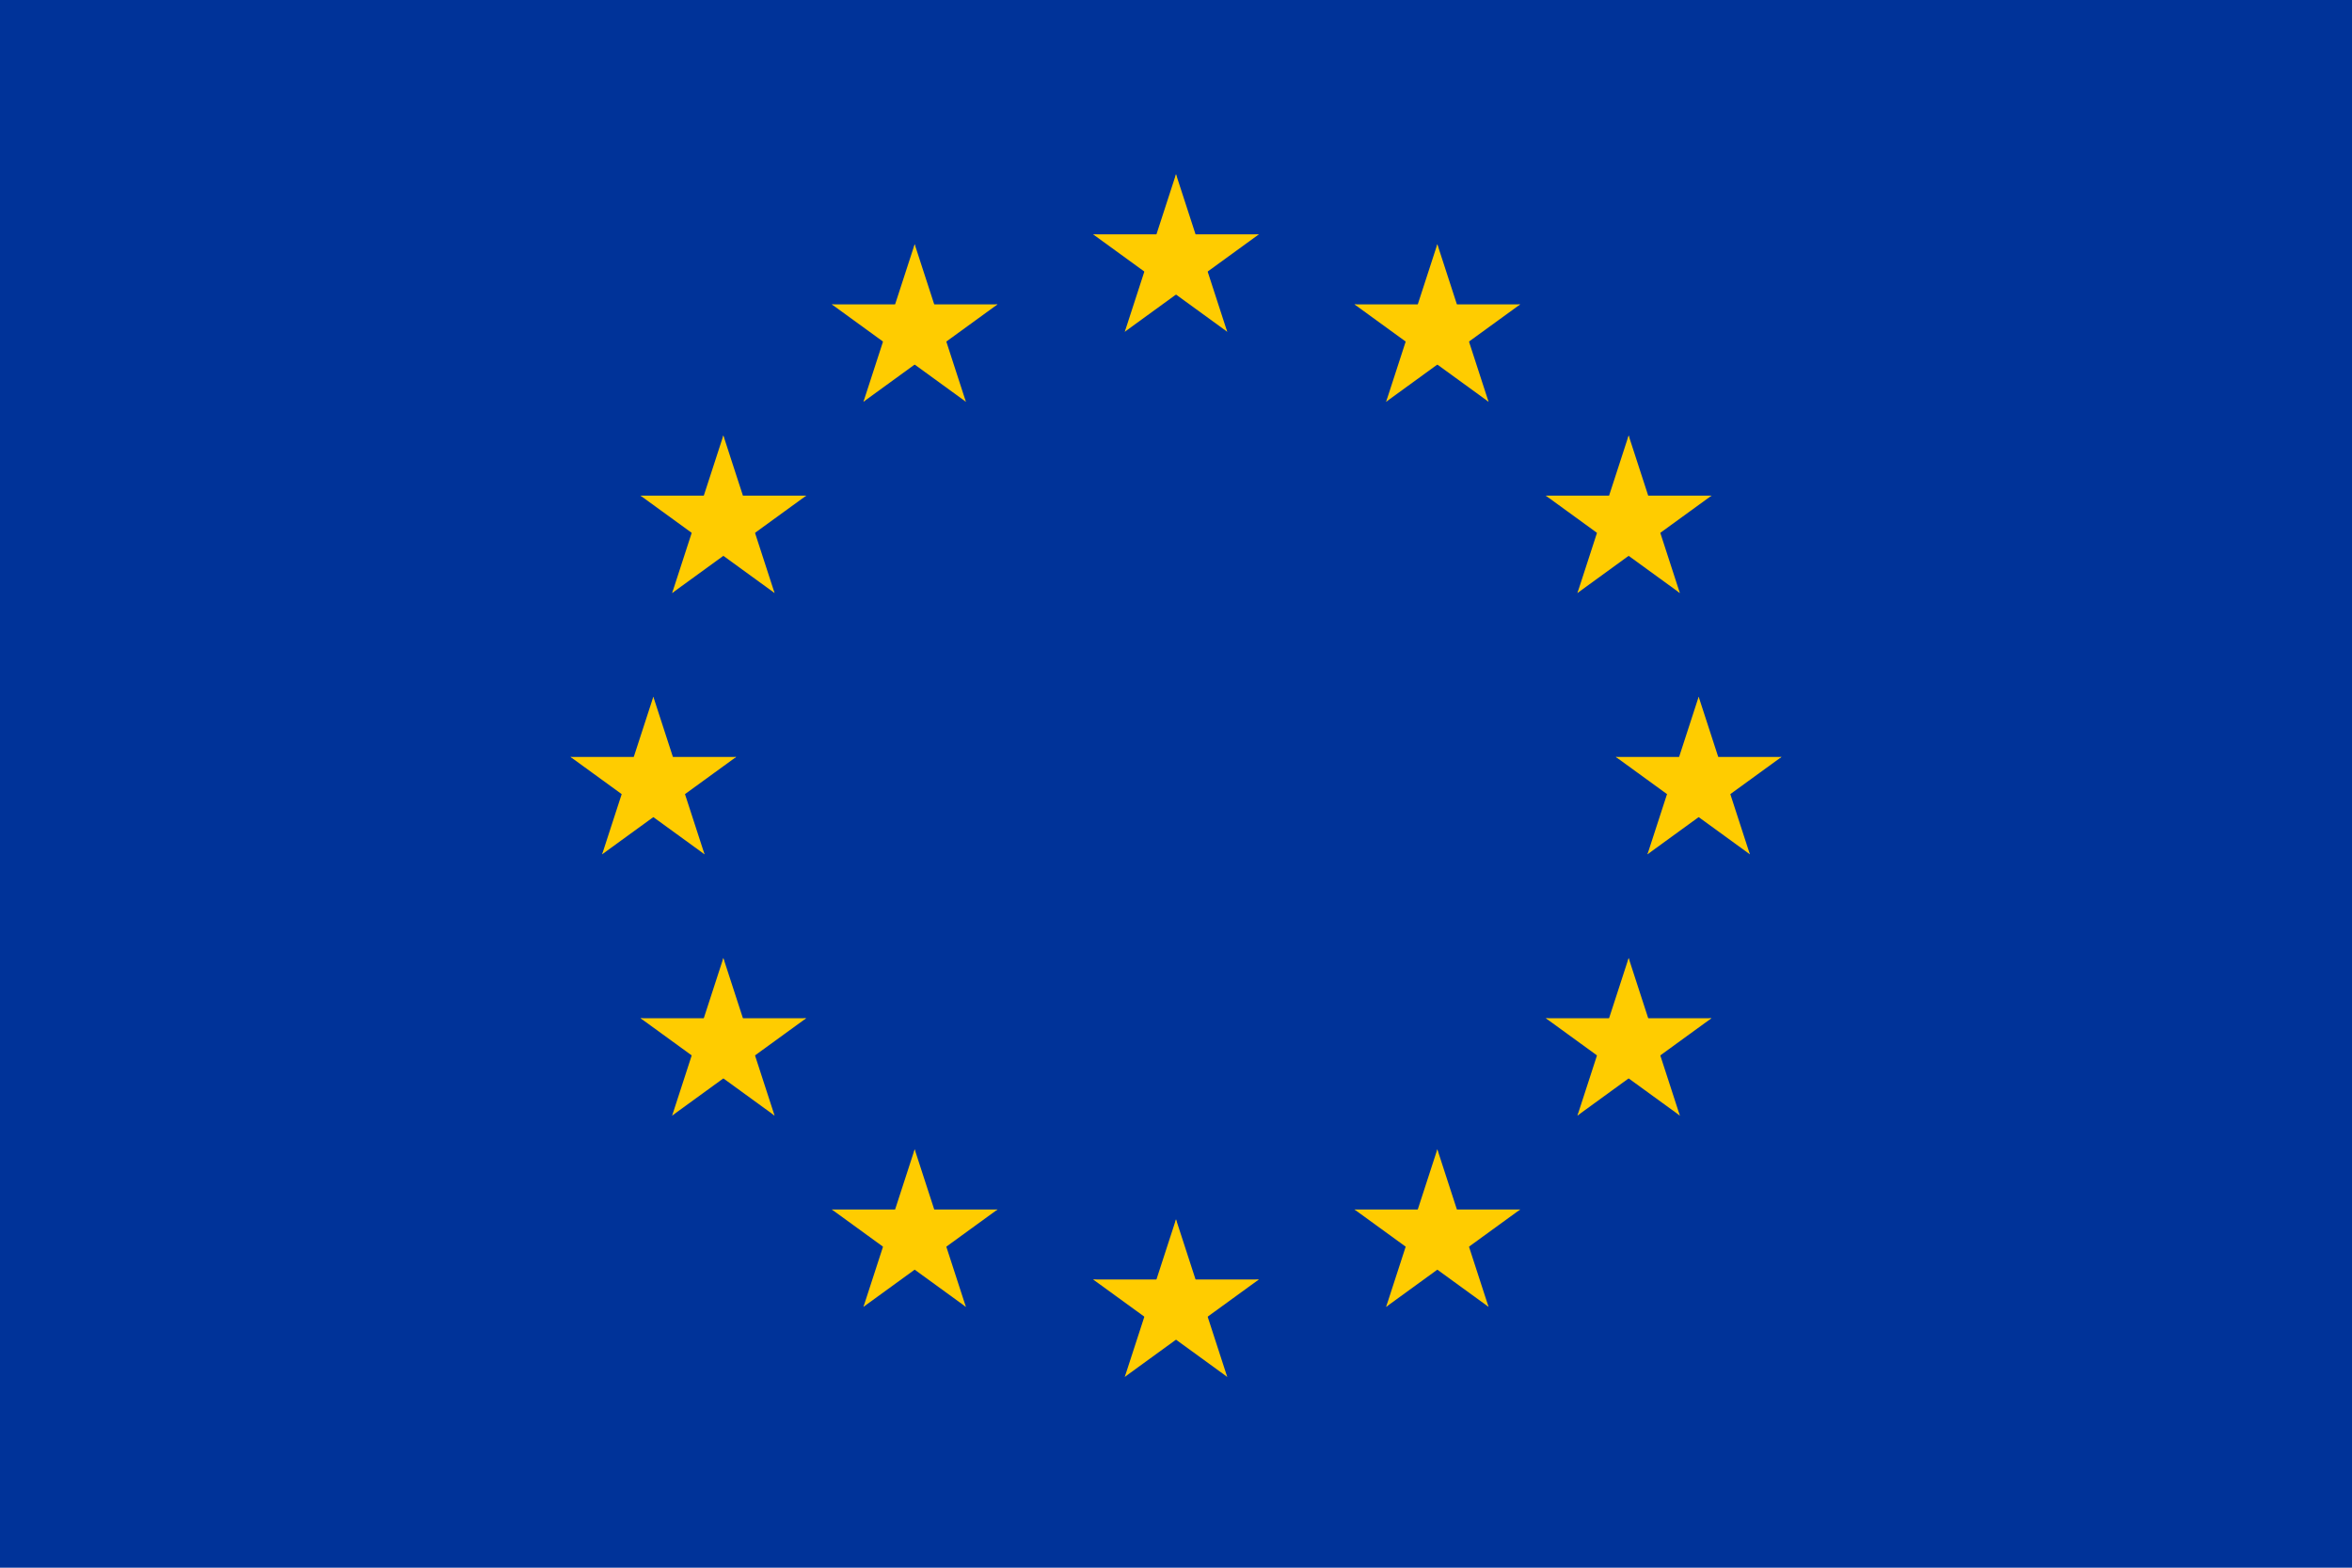
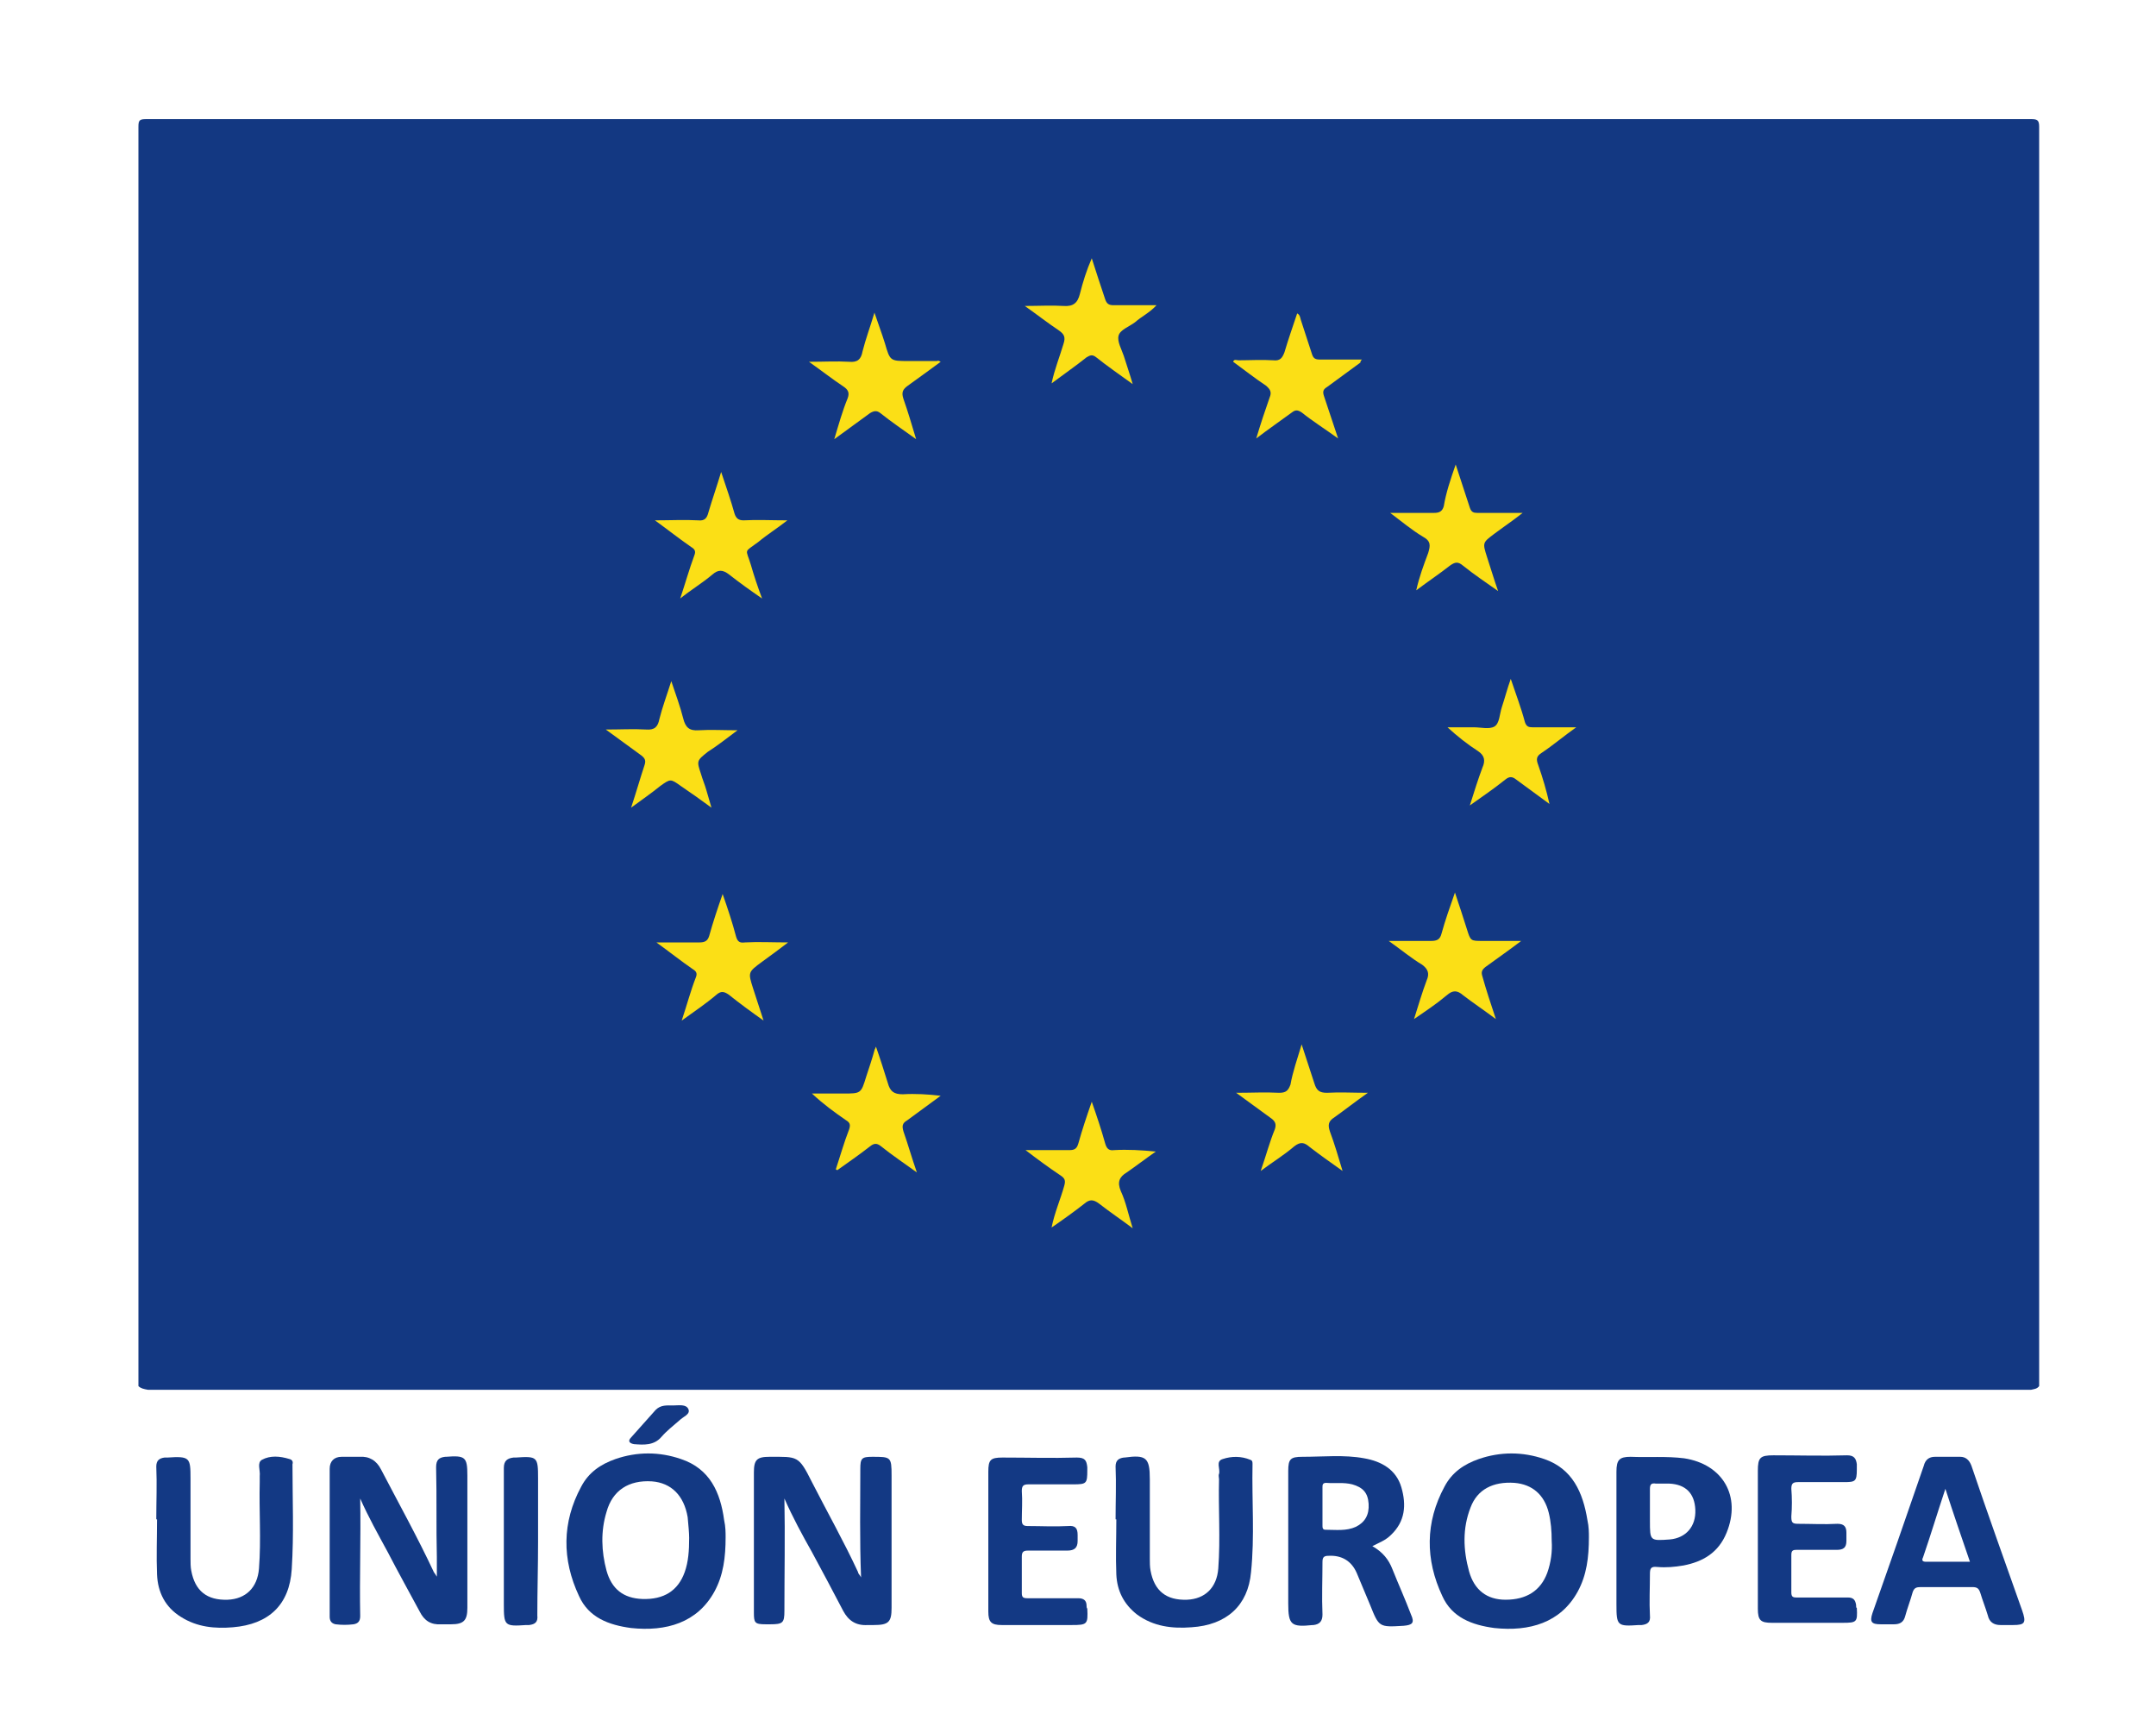
- <svg xmlns="http://www.w3.org/2000/svg" xmlns:xlink="http://www.w3.org/1999/xlink" version="1.1" width="810" height="540">
-   <defs>
-     <g id="s">
-       <g id="c">
-         <path id="t" d="M0,0v1h0.5z" transform="translate(0,-1)rotate(18)" />
-         <use xlink:href="#t" transform="scale(-1,1)" />
-       </g>
-       <g id="a">
-         <use xlink:href="#c" transform="rotate(72)" />
-         <use xlink:href="#c" transform="rotate(144)" />
-       </g>
-       <use xlink:href="#a" transform="scale(-1,1)" />
+ <svg xmlns="http://www.w3.org/2000/svg" version="1.1" id="Capa_1" x="0px" y="0px" viewBox="0 0 289.7 232.7" style="enable-background:new 0 0 289.7 232.7;" xml:space="preserve">
+   <style type="text/css">
+ 	.st0{fill:#133882;}
+ 	.st1{fill:#FBDF16;}
+ 	.st2{fill:#133984;}
+ 	.st3{fill:#133983;}
+ 	.st4{fill:#143984;}
+ </style>
+   <g>
+     <path class="st0" d="M18.6,186.2c0-56.4,0-112.8,0-169.2c0-0.9,0.2-1,1.1-1c84.4,0,168.8,0,253.2,0c0.8,0,1.1,0.1,1.1,1   c0,56.4,0,112.8,0,169.2c-0.3,0.4-0.7,0.4-1.1,0.5c-0.6,0-1.1,0-1.7,0c-83.2,0-166.4,0-249.6,0c-0.6,0-1.1,0-1.7,0   C19.3,186.6,18.9,186.5,18.6,186.2z" />
+     <path class="st1" d="M96.9,63.4c0.7,2.1,1.3,3.8,1.8,5.6c0.2,0.6,0.5,0.9,1.2,0.9c1.9-0.1,3.7,0,5.9,0c-1.4,1.1-2.7,1.9-3.9,2.9   c-2,1.5-1.7,0.8-1,3.1c0.4,1.4,0.9,2.9,1.5,4.5c-1.6-1.1-3-2.1-4.4-3.2c-0.9-0.7-1.5-0.7-2.3,0c-1.3,1.1-2.8,2-4.3,3.2   c0.7-2.1,1.2-3.9,1.9-5.8c0.2-0.5,0.1-0.8-0.4-1.1c-1.6-1.1-3.1-2.3-4.9-3.6c2.1,0,4-0.1,5.8,0c0.9,0.1,1.2-0.3,1.4-1.1   C95.7,67.1,96.3,65.4,96.9,63.4z" />
+     <path class="st1" d="M112.3,157.1c0.6-1.8,1.1-3.6,1.8-5.4c0.2-0.6,0.1-0.9-0.4-1.2c-1.6-1.1-3.1-2.2-4.6-3.6c1.4,0,2.8,0,4.2,0   c2.4,0,2.4,0,3.1-2.3c0.4-1.2,0.8-2.4,1.1-3.5c0-0.1,0.1-0.2,0.2-0.5c0.6,1.7,1.1,3.3,1.6,4.9c0.3,1.1,0.8,1.5,2,1.5   c1.7-0.1,3.4,0,5.1,0.2c-1.5,1.1-3,2.2-4.5,3.3c-0.7,0.4-0.7,0.8-0.5,1.5c0.6,1.7,1.1,3.5,1.8,5.5c-1.8-1.3-3.3-2.3-4.8-3.5   c-0.6-0.5-1-0.4-1.5,0c-1.4,1.1-3,2.2-4.4,3.2C112.4,157.1,112.3,157.1,112.3,157.1z" />
+     <path class="st1" d="M152.2,51.6c-1.8-1.3-3.4-2.4-4.9-3.6c-0.5-0.4-0.8-0.3-1.3,0c-1.5,1.2-3.1,2.3-4.7,3.5   c0.4-1.9,1.1-3.6,1.6-5.3c0.3-0.9,0.1-1.3-0.6-1.8c-1.5-1-2.9-2.1-4.6-3.3c1.9,0,3.6-0.1,5.2,0c1.3,0.1,1.9-0.4,2.2-1.6   c0.4-1.6,0.9-3.2,1.6-4.8c0.6,1.9,1.2,3.7,1.8,5.5c0.2,0.6,0.5,0.8,1.1,0.8c1.9,0,3.7,0,5.8,0c-0.9,1-2,1.5-2.9,2.3   c-0.8,0.6-2,1-2.2,1.8c-0.2,0.8,0.4,1.8,0.7,2.7C151.4,49.1,151.8,50.2,152.2,51.6z" />
+     <path class="st1" d="M201,136.9c-1.6-1.2-3.1-2.2-4.4-3.2c-0.8-0.7-1.4-0.7-2.2,0c-1.3,1.1-2.8,2.1-4.4,3.2   c0.6-1.9,1.1-3.6,1.7-5.2c0.4-0.9,0.2-1.5-0.6-2.1c-1.5-0.9-2.8-2-4.5-3.2c2.1,0,3.9,0,5.7,0c0.8,0,1.2-0.2,1.4-1   c0.5-1.8,1.1-3.5,1.8-5.5c0.6,1.8,1.1,3.3,1.6,4.9c0.5,1.6,0.5,1.6,2.1,1.6c1.6,0,3.2,0,5.2,0c-1.7,1.3-3.3,2.4-4.8,3.5   c-0.5,0.4-0.6,0.7-0.4,1.3C199.7,133,200.3,134.8,201,136.9z" />
+     <path class="st1" d="M203,91.2c0.7,2.1,1.4,3.9,1.9,5.8c0.2,0.6,0.5,0.7,1,0.7c1.9,0,3.7,0,5.9,0c-1.7,1.2-3.1,2.4-4.6,3.4   c-0.8,0.5-0.8,0.9-0.5,1.7c0.6,1.7,1.1,3.4,1.5,5.2c-1.5-1.1-3-2.2-4.5-3.3c-0.5-0.4-0.9-0.4-1.4,0c-1.5,1.2-3.1,2.3-4.8,3.5   c0.6-1.9,1.1-3.5,1.7-5.1c0.4-0.9,0.3-1.6-0.6-2.2c-1.4-0.9-2.8-2-4.1-3.2c1.2,0,2.3,0,3.5,0c1,0,2.1,0.3,2.8-0.1   c0.7-0.4,0.7-1.7,1-2.6C202.2,93.8,202.5,92.6,203,91.2z" />
+     <path class="st1" d="M91.6,137.1c0.7-2.1,1.2-4,1.9-5.8c0.2-0.5,0.1-0.8-0.4-1.1c-1.6-1.1-3.1-2.3-4.9-3.6c2.1,0,4,0,5.8,0   c0.7,0,1.1-0.2,1.3-0.9c0.5-1.8,1.1-3.6,1.8-5.6c0.7,2,1.3,3.8,1.8,5.7c0.2,0.7,0.5,0.9,1.2,0.8c1.8-0.1,3.7,0,5.8,0   c-1.3,1-2.4,1.8-3.5,2.6c-1.9,1.4-1.9,1.4-1.2,3.6c0.4,1.3,0.9,2.7,1.4,4.3c-1.7-1.2-3.2-2.3-4.7-3.5c-0.6-0.4-1-0.5-1.6,0   C94.9,134.8,93.4,135.8,91.6,137.1z" />
+     <path class="st1" d="M146.7,148c0.7,2,1.3,3.8,1.8,5.6c0.2,0.7,0.5,1,1.2,0.9c1.8-0.1,3.7,0,5.6,0.2c-1.3,0.9-2.6,1.9-3.9,2.8   c-1,0.6-1.3,1.3-0.8,2.5c0.7,1.5,1,3.1,1.6,5c-1.6-1.2-3.1-2.2-4.5-3.3c-0.8-0.6-1.3-0.6-2,0c-1.4,1.1-2.8,2.1-4.4,3.2   c0.4-2,1.2-3.8,1.7-5.6c0.2-0.7,0.1-1-0.5-1.4c-1.5-1-3-2.1-4.7-3.4c2.2,0,4,0,5.9,0c0.7,0,1-0.2,1.2-0.9   C145.4,151.8,146,150,146.7,148z" />
+     <path class="st1" d="M174.9,140.3c0.6,1.9,1.2,3.6,1.7,5.2c0.3,1,0.7,1.3,1.7,1.3c1.7-0.1,3.5,0,5.5,0c-1.7,1.2-3.1,2.3-4.5,3.3   c-0.8,0.5-0.9,1-0.6,1.9c0.6,1.6,1.1,3.3,1.7,5.3c-1.7-1.2-3.1-2.2-4.4-3.2c-0.7-0.6-1.2-0.8-2.1-0.1c-1.4,1.2-2.9,2.1-4.5,3.3   c0.7-2,1.2-3.9,1.9-5.6c0.2-0.6,0.1-1-0.4-1.4c-1.5-1.1-3-2.2-4.8-3.5c2.1,0,3.9-0.1,5.8,0c0.9,0,1.2-0.3,1.5-1.1   C173.7,144,174.3,142.3,174.9,140.3z" />
+     <path class="st1" d="M84.8,108.5c0.7-2.1,1.2-3.9,1.8-5.7c0.2-0.6,0.1-0.9-0.4-1.3c-1.5-1.1-3-2.2-4.8-3.5c2,0,3.7-0.1,5.4,0   c1.2,0.1,1.6-0.4,1.8-1.4c0.4-1.6,1-3.2,1.6-5.1c0.6,1.8,1.2,3.4,1.6,5c0.3,1.2,0.8,1.7,2.1,1.6c1.6-0.1,3.3,0,5.2,0   c-1.2,0.9-2.1,1.6-3.1,2.3c-0.3,0.2-0.6,0.4-0.9,0.6c-1.5,1.2-1.5,1.2-0.9,3c0.2,0.7,0.5,1.4,0.7,2.1c0.2,0.7,0.4,1.4,0.7,2.4   c-1-0.7-1.9-1.4-2.8-2c-0.4-0.3-0.9-0.6-1.3-0.9c-1.4-1-1.4-1-2.8,0C87.6,106.5,86.3,107.4,84.8,108.5z" />
+     <path class="st1" d="M195.6,62.4c0.7,2.1,1.3,4,1.9,5.8c0.2,0.6,0.5,0.7,1,0.7c1.9,0,3.8,0,6.1,0c-1.4,1.1-2.6,1.9-3.8,2.8   c-1.6,1.2-1.6,1.2-1,3.1c0.5,1.5,0.9,2.9,1.5,4.6c-1.7-1.2-3.2-2.2-4.7-3.4c-0.7-0.6-1.1-0.5-1.8,0c-1.4,1.1-2.9,2.1-4.5,3.3   c0.4-1.8,1-3.4,1.6-5c0.3-1,0.4-1.6-0.7-2.2c-1.5-0.9-2.8-2-4.4-3.2c2.1,0,4,0,5.9,0c0.7,0,1.1-0.2,1.3-0.9   C194.3,66.2,194.9,64.4,195.6,62.4z" />
+     <path class="st1" d="M182.8,48.7c-1.5,1.1-3,2.2-4.5,3.3c-0.5,0.3-0.6,0.6-0.4,1.2c0.6,1.8,1.2,3.6,1.9,5.7   c-1.8-1.3-3.4-2.3-4.9-3.5c-0.6-0.4-0.9-0.3-1.3,0c-1.5,1.1-3.1,2.2-4.8,3.5c0.6-2,1.2-3.8,1.8-5.5c0.3-0.7,0.1-1.1-0.5-1.6   c-1.5-1-2.9-2.1-4.4-3.2c0.1-0.4,0.5-0.2,0.7-0.2c1.6,0,3.1-0.1,4.7,0c0.9,0.1,1.2-0.3,1.5-1.1c0.5-1.7,1.1-3.4,1.7-5.2   c0.4,0.2,0.4,0.6,0.5,0.9c0.5,1.5,1,3.1,1.5,4.6c0.2,0.6,0.5,0.7,1.1,0.7c1.9,0,3.7,0,5.6,0C182.8,48.5,182.8,48.6,182.8,48.7z" />
+     <path class="st1" d="M126.4,48.6c-1.5,1.1-3,2.2-4.4,3.2c-0.7,0.5-0.9,0.9-0.6,1.8c0.6,1.7,1.1,3.4,1.7,5.4   c-1.8-1.3-3.3-2.3-4.8-3.5c-0.5-0.4-0.9-0.3-1.4,0c-1.5,1.1-3,2.2-4.8,3.5c0.6-2,1.1-3.8,1.8-5.5c0.3-0.8,0-1.2-0.6-1.6   c-1.5-1-2.9-2.1-4.6-3.3c2,0,3.7-0.1,5.4,0c1.1,0.1,1.6-0.3,1.8-1.4c0.4-1.6,1-3.2,1.6-5.2c0.5,1.5,1,2.8,1.4,4.1   c0.7,2.4,0.7,2.4,3.2,2.4c1.3,0,2.6,0,3.8,0C126.1,48.4,126.2,48.5,126.4,48.6z" />
+     <g>
+       <path class="st2" d="M59.9,195.7c0,0-0.1,0-0.1,0c-0.8,0.1-1.2,0.4-1.2,1.4c0.1,4,0,8.1,0.1,12.1c0,0.8,0,1.6,0,2.6    c-0.2-0.3-0.3-0.5-0.4-0.6c-2.2-4.7-4.7-9.2-7.1-13.8c-0.6-1.2-1.6-1.8-2.9-1.7c-0.8,0-1.6,0-2.4,0c-1,0-1.6,0.6-1.6,1.6    c0,6.6,0,13.3,0,19.9c0,0.6,0.3,0.9,0.8,1c0.8,0.1,1.6,0.1,2.4,0c0.6-0.1,0.9-0.4,0.9-1.1c-0.1-5.2,0.1-10.5,0-15.8    c1.1,2.5,2.4,4.8,3.7,7.2c1.4,2.7,2.9,5.4,4.3,8c0.6,1.2,1.5,1.8,2.9,1.7c0.4,0,0.8,0,1.3,0c1.7,0,2.2-0.5,2.2-2.2    c0-5.9,0-11.8,0-17.8C62.8,195.7,62.5,195.5,59.9,195.7z" />
+       <path class="st2" d="M117.2,195.7c-1.4,0-1.6,0.2-1.6,1.6c0,4.8-0.1,9.5,0.1,14.6c-0.2-0.4-0.4-0.5-0.4-0.7    c-1.9-4.1-4.1-8-6.2-12.1c-1.8-3.6-1.9-3.4-5.7-3.4c-1.7,0-2.1,0.4-2.1,2.1c0,6.3,0,12.5,0,18.8c0,1.4,0.1,1.6,1.6,1.6    c0.2,0,0.4,0,0.6,0c1.7,0,1.9-0.2,1.9-1.8c0-5,0.1-10.1,0-15.1c1.1,2.5,2.4,4.9,3.7,7.2c1.4,2.6,2.8,5.2,4.2,7.9    c0.7,1.3,1.7,2,3.3,1.9c0.3,0,0.6,0,0.8,0c2,0,2.4-0.4,2.4-2.3c0-5.9,0-11.8,0-17.8C119.8,195.7,119.7,195.7,117.2,195.7z" />
+       <path class="st3" d="M91.5,196c-2.9-1-5.9-1-8.8,0c-2,0.7-3.6,1.8-4.6,3.7c-2.6,4.8-2.6,9.8-0.3,14.7c1.3,2.9,4,3.9,7,4.3    c4.7,0.5,8.9-0.7,11.2-4.9c1.2-2.2,1.5-4.6,1.5-7.3c0-0.6,0-1.4-0.2-2.3C96.8,200.5,95.4,197.3,91.5,196z M92.6,206.6    c0,1.7-0.1,3.2-0.6,4.6c-0.9,2.5-2.8,3.7-5.7,3.6c-2.5-0.1-4.1-1.3-4.8-3.8c-0.7-2.6-0.8-5.3,0-7.9c0.8-2.9,3-4.3,6.1-4.1    c2.6,0.2,4.3,1.9,4.8,4.8C92.5,204.9,92.6,205.9,92.6,206.6z" />
+       <path class="st3" d="M207.5,196c-2.9-1-5.9-1-8.8,0c-2,0.7-3.6,1.8-4.6,3.7c-2.6,4.8-2.6,9.8-0.3,14.7c1.3,2.9,4,3.9,7,4.3    c4.7,0.5,8.9-0.7,11.2-4.9c1.2-2.2,1.5-4.6,1.5-7.3c0-0.6,0-1.4-0.2-2.3C212.7,200.5,211.3,197.3,207.5,196z M207.9,211.3    c-0.9,2.4-2.8,3.6-5.6,3.6c-2.5,0-4.2-1.3-4.9-3.8c-0.8-2.9-0.9-5.8,0.2-8.6c0.9-2.4,3-3.5,5.9-3.3c2.4,0.2,4,1.6,4.6,4    c0.3,1.2,0.4,2.5,0.4,3.8C208.6,208.4,208.4,209.9,207.9,211.3z" />
+       <path class="st2" d="M187.1,210.8c-0.5-1.3-1.3-2.3-2.7-3.1c1-0.5,1.8-0.8,2.5-1.5c1.9-1.8,2.1-4,1.4-6.4c-0.7-2.4-2.7-3.5-5-3.9    c-2.7-0.5-5.5-0.2-8.3-0.2c-1.6,0-1.9,0.3-1.9,1.9c0,5.9,0,11.8,0,17.8c0,2.9,0.4,3.2,3.3,2.9c0,0,0.1,0,0.1,0    c0.8-0.1,1.2-0.5,1.2-1.4c-0.1-2.4,0-4.7,0-7.1c0-0.6,0.2-0.8,0.8-0.8c1.8-0.1,3.1,0.7,3.8,2.3c0.6,1.4,1.2,2.9,1.8,4.3    c1.2,3,1.2,3,4.5,2.8c1.2-0.1,1.5-0.4,1-1.5C188.8,214.8,187.9,212.8,187.1,210.8z M182.2,205.1c-1.3,0.6-2.7,0.4-4.1,0.4    c-0.4,0-0.4-0.3-0.4-0.6c0-0.9,0-1.8,0-2.6c0-0.8,0-1.7,0-2.5c0-0.3,0-0.6,0.5-0.6c1.2,0.1,2.3-0.1,3.5,0.2    c1.4,0.4,2.1,1.1,2.2,2.6C184,203.5,183.4,204.5,182.2,205.1z" />
+       <path class="st2" d="M38.9,196c-1.3-0.4-2.6-0.5-3.7,0.1c-0.7,0.4-0.2,1.4-0.3,2.2c0,0.3,0,0.6,0,0.8c-0.1,3.9,0.2,7.7-0.1,11.6    c-0.2,2.6-1.8,4.1-4.2,4.2c-2.8,0.1-4.4-1.2-4.9-3.9c-0.1-0.5-0.1-1.1-0.1-1.6c0-3.6,0-7.2,0-10.8c0-2.8-0.1-3-3.1-2.8    c-0.1,0-0.3,0-0.4,0c-0.7,0.1-1.1,0.4-1.1,1.2c0.1,2.4,0,4.7,0,7.1c0,0,0,0,0.1,0c0,2.5-0.1,5,0,7.4c0.1,2.4,1.1,4.4,3.2,5.7    c2.2,1.4,4.6,1.6,7,1.4c4.8-0.4,7.6-3,7.9-7.8c0.3-4.7,0.1-9.4,0.1-14.1C39.4,196.4,39.3,196.1,38.9,196z" />
+       <path class="st2" d="M168.3,196.7c0-0.3,0-0.5-0.3-0.6c-1.2-0.5-2.5-0.5-3.7-0.1c-1,0.3-0.3,1.3-0.5,2c-0.1,0.2,0,0.5,0,0.7    c-0.1,4,0.2,8-0.1,12c-0.2,2.6-1.8,4.1-4.2,4.2c-2.8,0.1-4.4-1.2-4.9-3.9c-0.1-0.5-0.1-1.1-0.1-1.6c0-3.6,0-7.2,0-10.7    c0-2.9-0.5-3.3-3.4-2.9c0,0-0.1,0-0.1,0c-0.7,0.1-1.1,0.4-1.1,1.2c0.1,2.4,0,4.7,0,7.1c0,0,0,0,0.1,0c0,2.5-0.1,5,0,7.4    c0.1,2.2,1,4,2.8,5.4c2.2,1.6,4.7,1.9,7.3,1.7c4.7-0.3,7.6-2.9,8-7.4C168.6,206.4,168.2,201.6,168.3,196.7z" />
+       <path class="st2" d="M271.7,216.3c-2.3-6.5-4.6-12.9-6.8-19.4c-0.3-0.8-0.8-1.2-1.5-1.2c-1.1,0-2.3,0-3.4,0    c-0.8,0-1.3,0.4-1.5,1.2c-1.2,3.5-2.4,6.9-3.6,10.4c-1.1,3.1-2.2,6.3-3.3,9.4c-0.4,1.2-0.1,1.5,1.1,1.5c0.6,0,1.2,0,1.8,0    c0.8,0,1.3-0.3,1.5-1.1c0.3-1.1,0.7-2.1,1-3.2c0.2-0.6,0.5-0.7,1.1-0.7c2.3,0,4.6,0,6.9,0c0.7,0,0.9,0.2,1.1,0.8c0.3,1,0.7,2,1,3    c0.2,0.9,0.8,1.3,1.7,1.3c0.3,0,0.6,0,1,0c0,0,0,0,0,0c0.2,0,0.5,0,0.7,0C272.1,218.3,272.3,218,271.7,216.3z M258.8,209.8    c-0.5,0-0.6-0.2-0.4-0.6c1-2.9,1.9-5.9,3-9.2c1.1,3.4,2.2,6.6,3.3,9.8C262.7,209.8,260.7,209.8,258.8,209.8z" />
+       <path class="st2" d="M226.3,195.9c-2.4-0.3-4.8-0.1-7.2-0.2c-1.5,0-1.9,0.4-1.9,2c0,3.2,0,6.4,0,9.6c0,2.7,0,5.5,0,8.2    c0,2.9,0.1,3,3,2.8c0.1,0,0.3,0,0.4,0c0.8-0.1,1.2-0.4,1.1-1.3c-0.1-1.8,0-3.7,0-5.5c0-0.8,0.1-1.1,1-1c1.2,0.1,2.3,0,3.5-0.2    c2.6-0.5,4.7-1.7,5.8-4.4C234,201,231.5,196.7,226.3,195.9z M224.4,206.8c-2.7,0.2-2.7,0.2-2.7-2.5c0-0.4,0-0.9,0-1.3c0-1,0-2,0-3    c0-0.6,0.2-0.8,0.8-0.7c0.6,0,1.2,0,1.8,0c2.2,0.1,3.4,1.3,3.5,3.5C227.9,205.1,226.5,206.6,224.4,206.8z" />
+       <path class="st2" d="M146,215.7c0-0.7-0.4-1-1.1-1c-2.3,0-4.5,0-6.8,0c-0.6,0-0.8-0.1-0.8-0.7c0-1.6,0-3.3,0-4.9    c0-0.6,0.2-0.8,0.8-0.8c1.8,0,3.5,0,5.3,0c1,0,1.4-0.4,1.4-1.3c0-0.3,0-0.6,0-0.8c0-0.9-0.3-1.3-1.3-1.2c-1.8,0.1-3.6,0-5.4,0    c-0.6,0-0.8-0.2-0.8-0.8c0-1.3,0.1-2.6,0-3.9c0-0.7,0.2-0.9,0.9-0.9c2,0,4,0,6,0c1.8,0,1.9-0.1,1.9-1.9c0-0.1,0-0.3,0-0.4    c-0.1-0.9-0.3-1.3-1.4-1.3c-3.3,0.1-6.7,0-10,0c-1.6,0-1.9,0.3-1.9,1.9c0,3.1,0,6.2,0,9.2c0,3.2,0,6.4,0,9.6    c0,1.4,0.4,1.8,1.8,1.8c3.1,0,6.2,0,9.4,0c2.1,0,2.2-0.1,2.1-2.2C146,216,146,215.8,146,215.7z" />
+       <path class="st2" d="M249.4,215.6c-0.1-0.7-0.4-1-1.1-1c-2.3,0-4.6,0-6.9,0c-0.5,0-0.7-0.1-0.7-0.7c0-1.7,0-3.3,0-5    c0-0.6,0.2-0.7,0.7-0.7c1.8,0,3.6,0,5.4,0c0.9,0,1.3-0.3,1.3-1.2c0-0.4,0-0.7,0-1.1c0-0.8-0.3-1.2-1.2-1.2c-1.8,0.1-3.5,0-5.3,0    c-0.8,0-0.9-0.2-0.9-1c0.1-1.2,0.1-2.5,0-3.7c0-0.7,0.2-0.9,0.9-0.9c2.1,0,4.1,0,6.2,0c1.5,0,1.7-0.1,1.7-1.7c0-0.2,0-0.5,0-0.7    c-0.1-0.8-0.4-1.2-1.3-1.2c-3.3,0.1-6.6,0-9.9,0c-1.8,0-2.1,0.3-2.1,2.1c0,3,0,6.1,0,9.1c0,3.1,0,6.2,0,9.4c0,1.6,0.4,1.9,1.9,1.9    c3.2,0,6.3,0,9.5,0c1.9,0,2-0.1,1.9-2C249.4,216,249.4,215.8,249.4,215.6z" />
+       <path class="st3" d="M72.3,207.1c0-2.8,0-5.7,0-8.5c0-2.9-0.1-3-3-2.8c-0.1,0-0.2,0-0.3,0c-0.8,0.1-1.3,0.4-1.3,1.4    c0,6.1,0,12.2,0,18.3c0,2.9,0.1,3,3,2.8c0.1,0,0.3,0,0.4,0c0.8-0.1,1.2-0.4,1.1-1.3C72.2,213.7,72.3,210.4,72.3,207.1z" />
+       <path class="st4" d="M85.2,194c1.3,0.1,2.7,0.2,3.7-1c0.7-0.8,1.6-1.5,2.4-2.2c0.5-0.5,1.5-0.8,1.2-1.5c-0.3-0.7-1.3-0.5-2-0.5    c-0.9,0-1.7-0.1-2.4,0.6c-1.1,1.2-2.2,2.5-3.3,3.7C84.3,193.6,84.6,193.9,85.2,194z" />
    </g>
-   </defs>
-   <rect fill="#039" width="810" height="540" />
-   <g fill="#fc0" transform="scale(30)translate(13.5,9)">
-     <use xlink:href="#s" y="-6" />
-     <use xlink:href="#s" y="6" />
-     <g id="l">
-       <use xlink:href="#s" x="-6" />
-       <use xlink:href="#s" transform="rotate(150)translate(0,6)rotate(66)" />
-       <use xlink:href="#s" transform="rotate(120)translate(0,6)rotate(24)" />
-       <use xlink:href="#s" transform="rotate(60)translate(0,6)rotate(12)" />
-       <use xlink:href="#s" transform="rotate(30)translate(0,6)rotate(42)" />
-     </g>
-     <use xlink:href="#l" transform="scale(-1,1)" />
  </g>
</svg>
